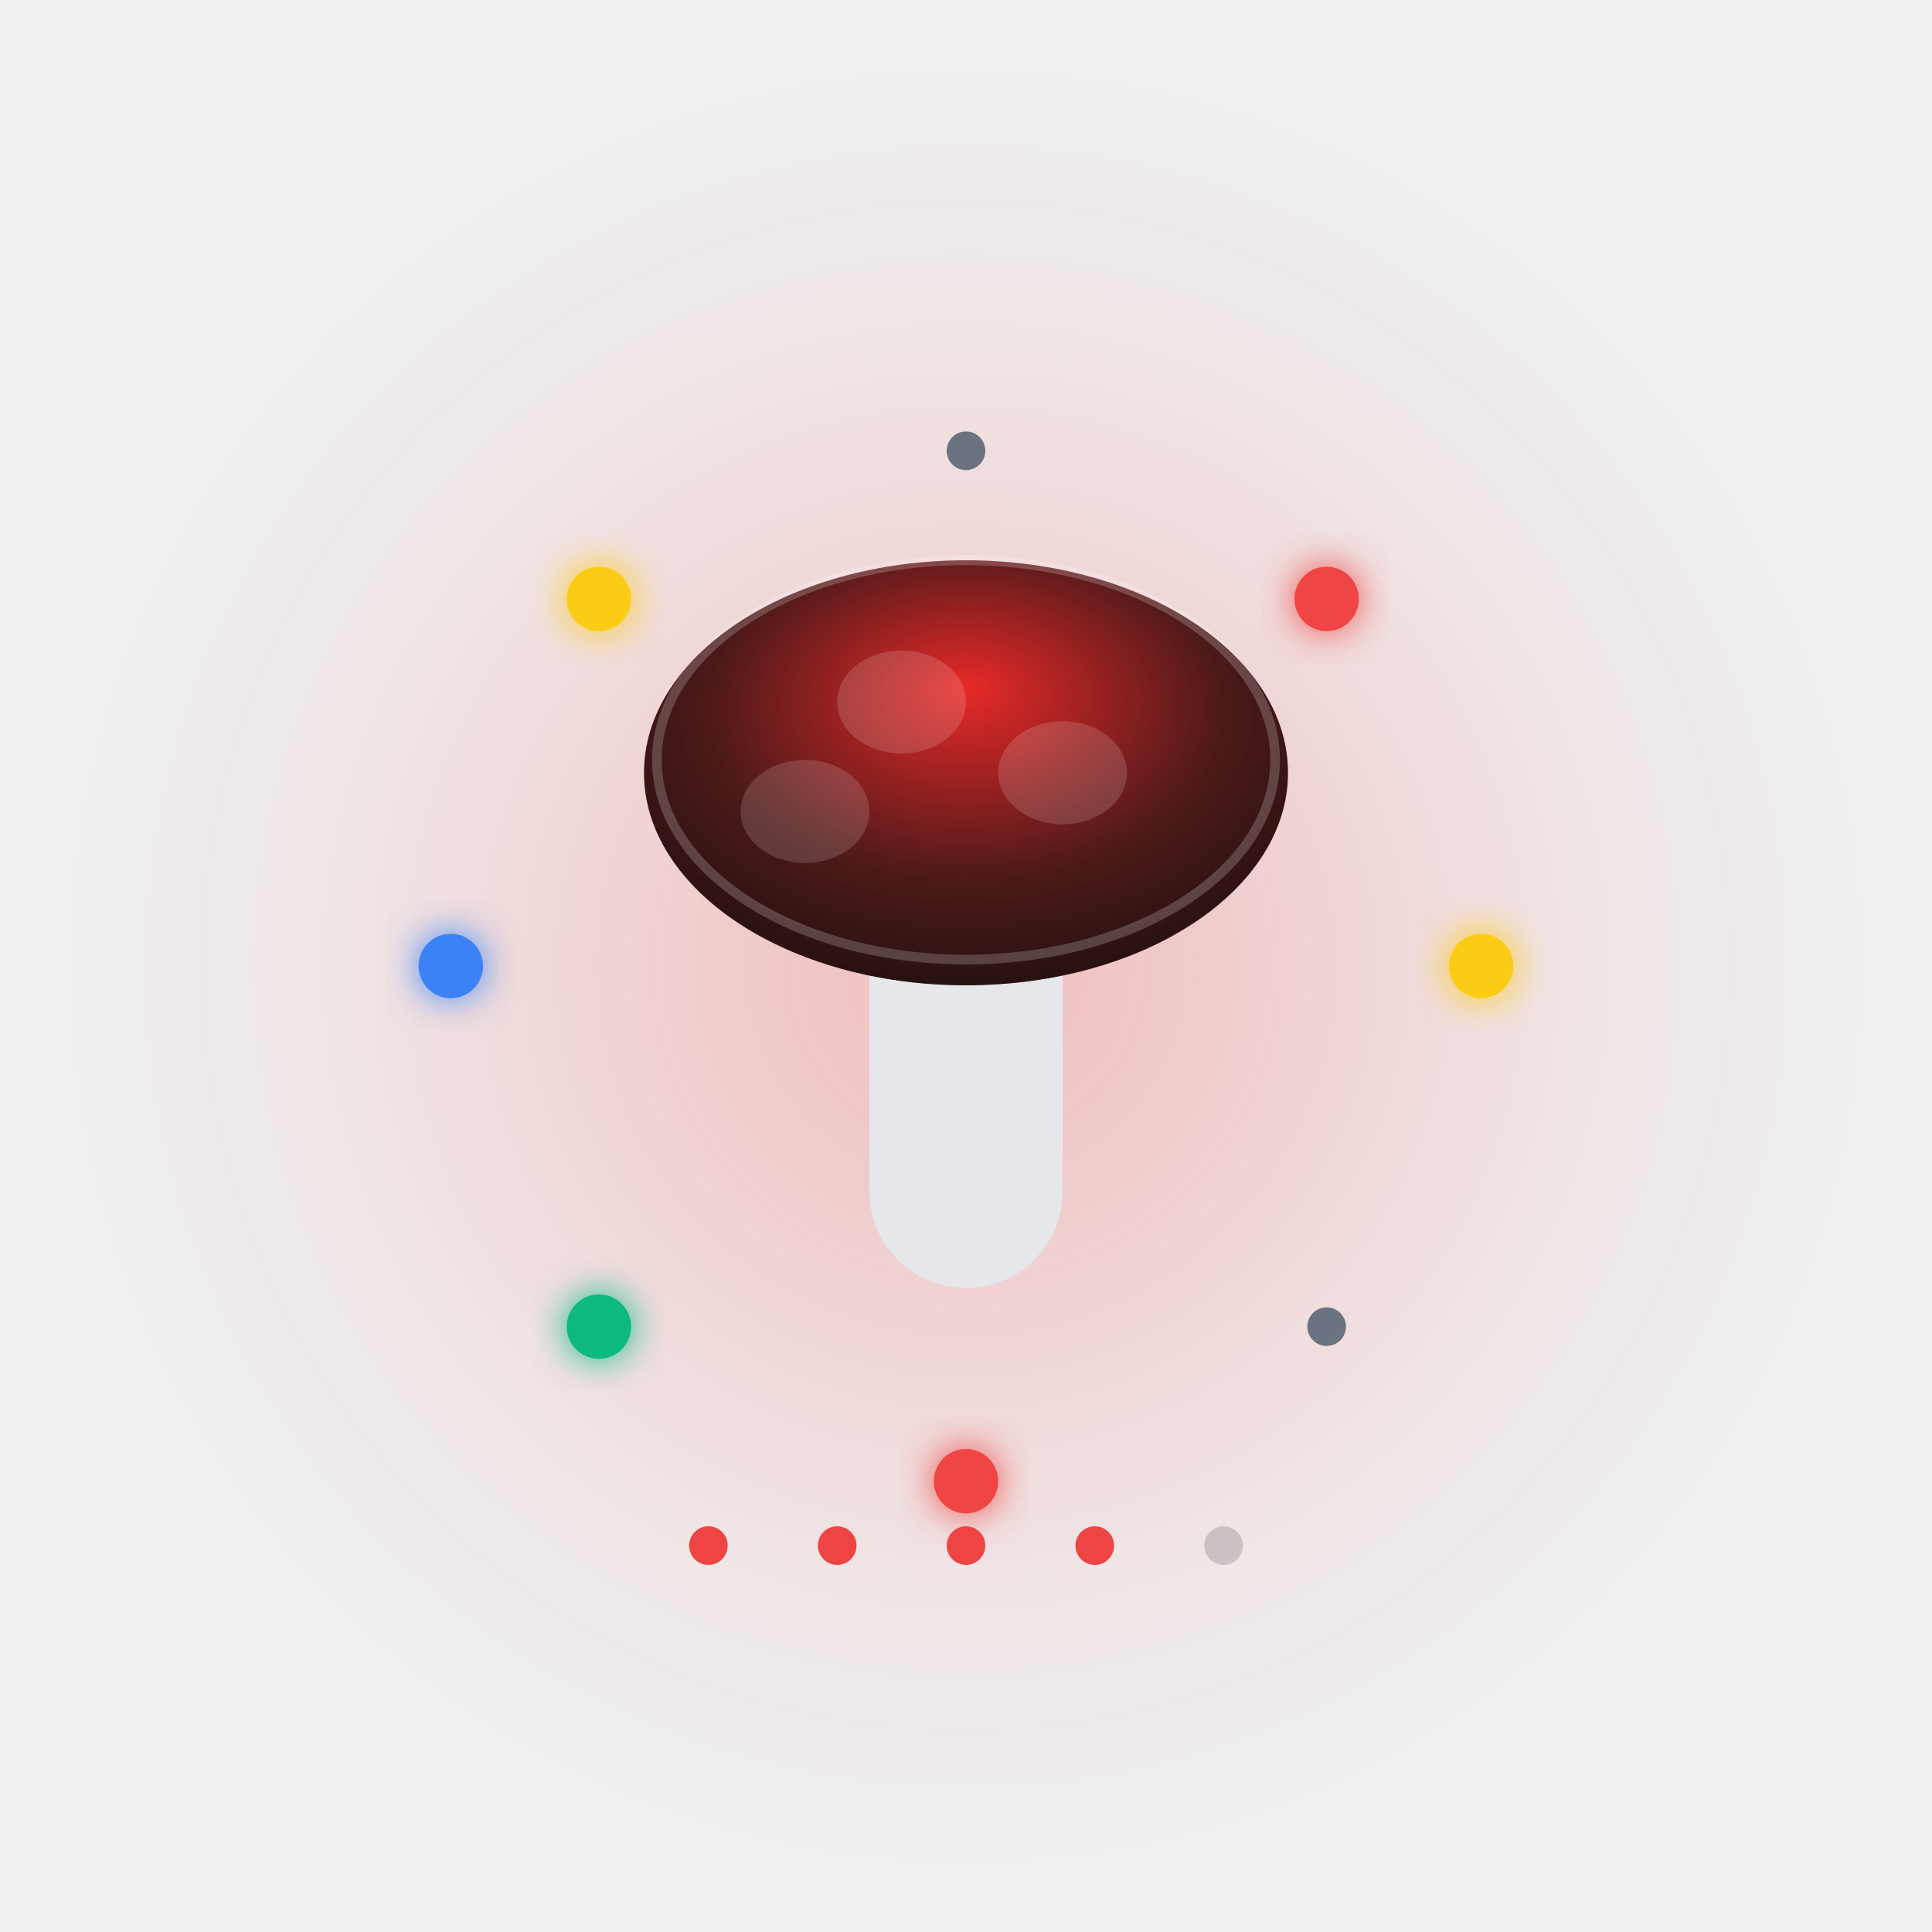
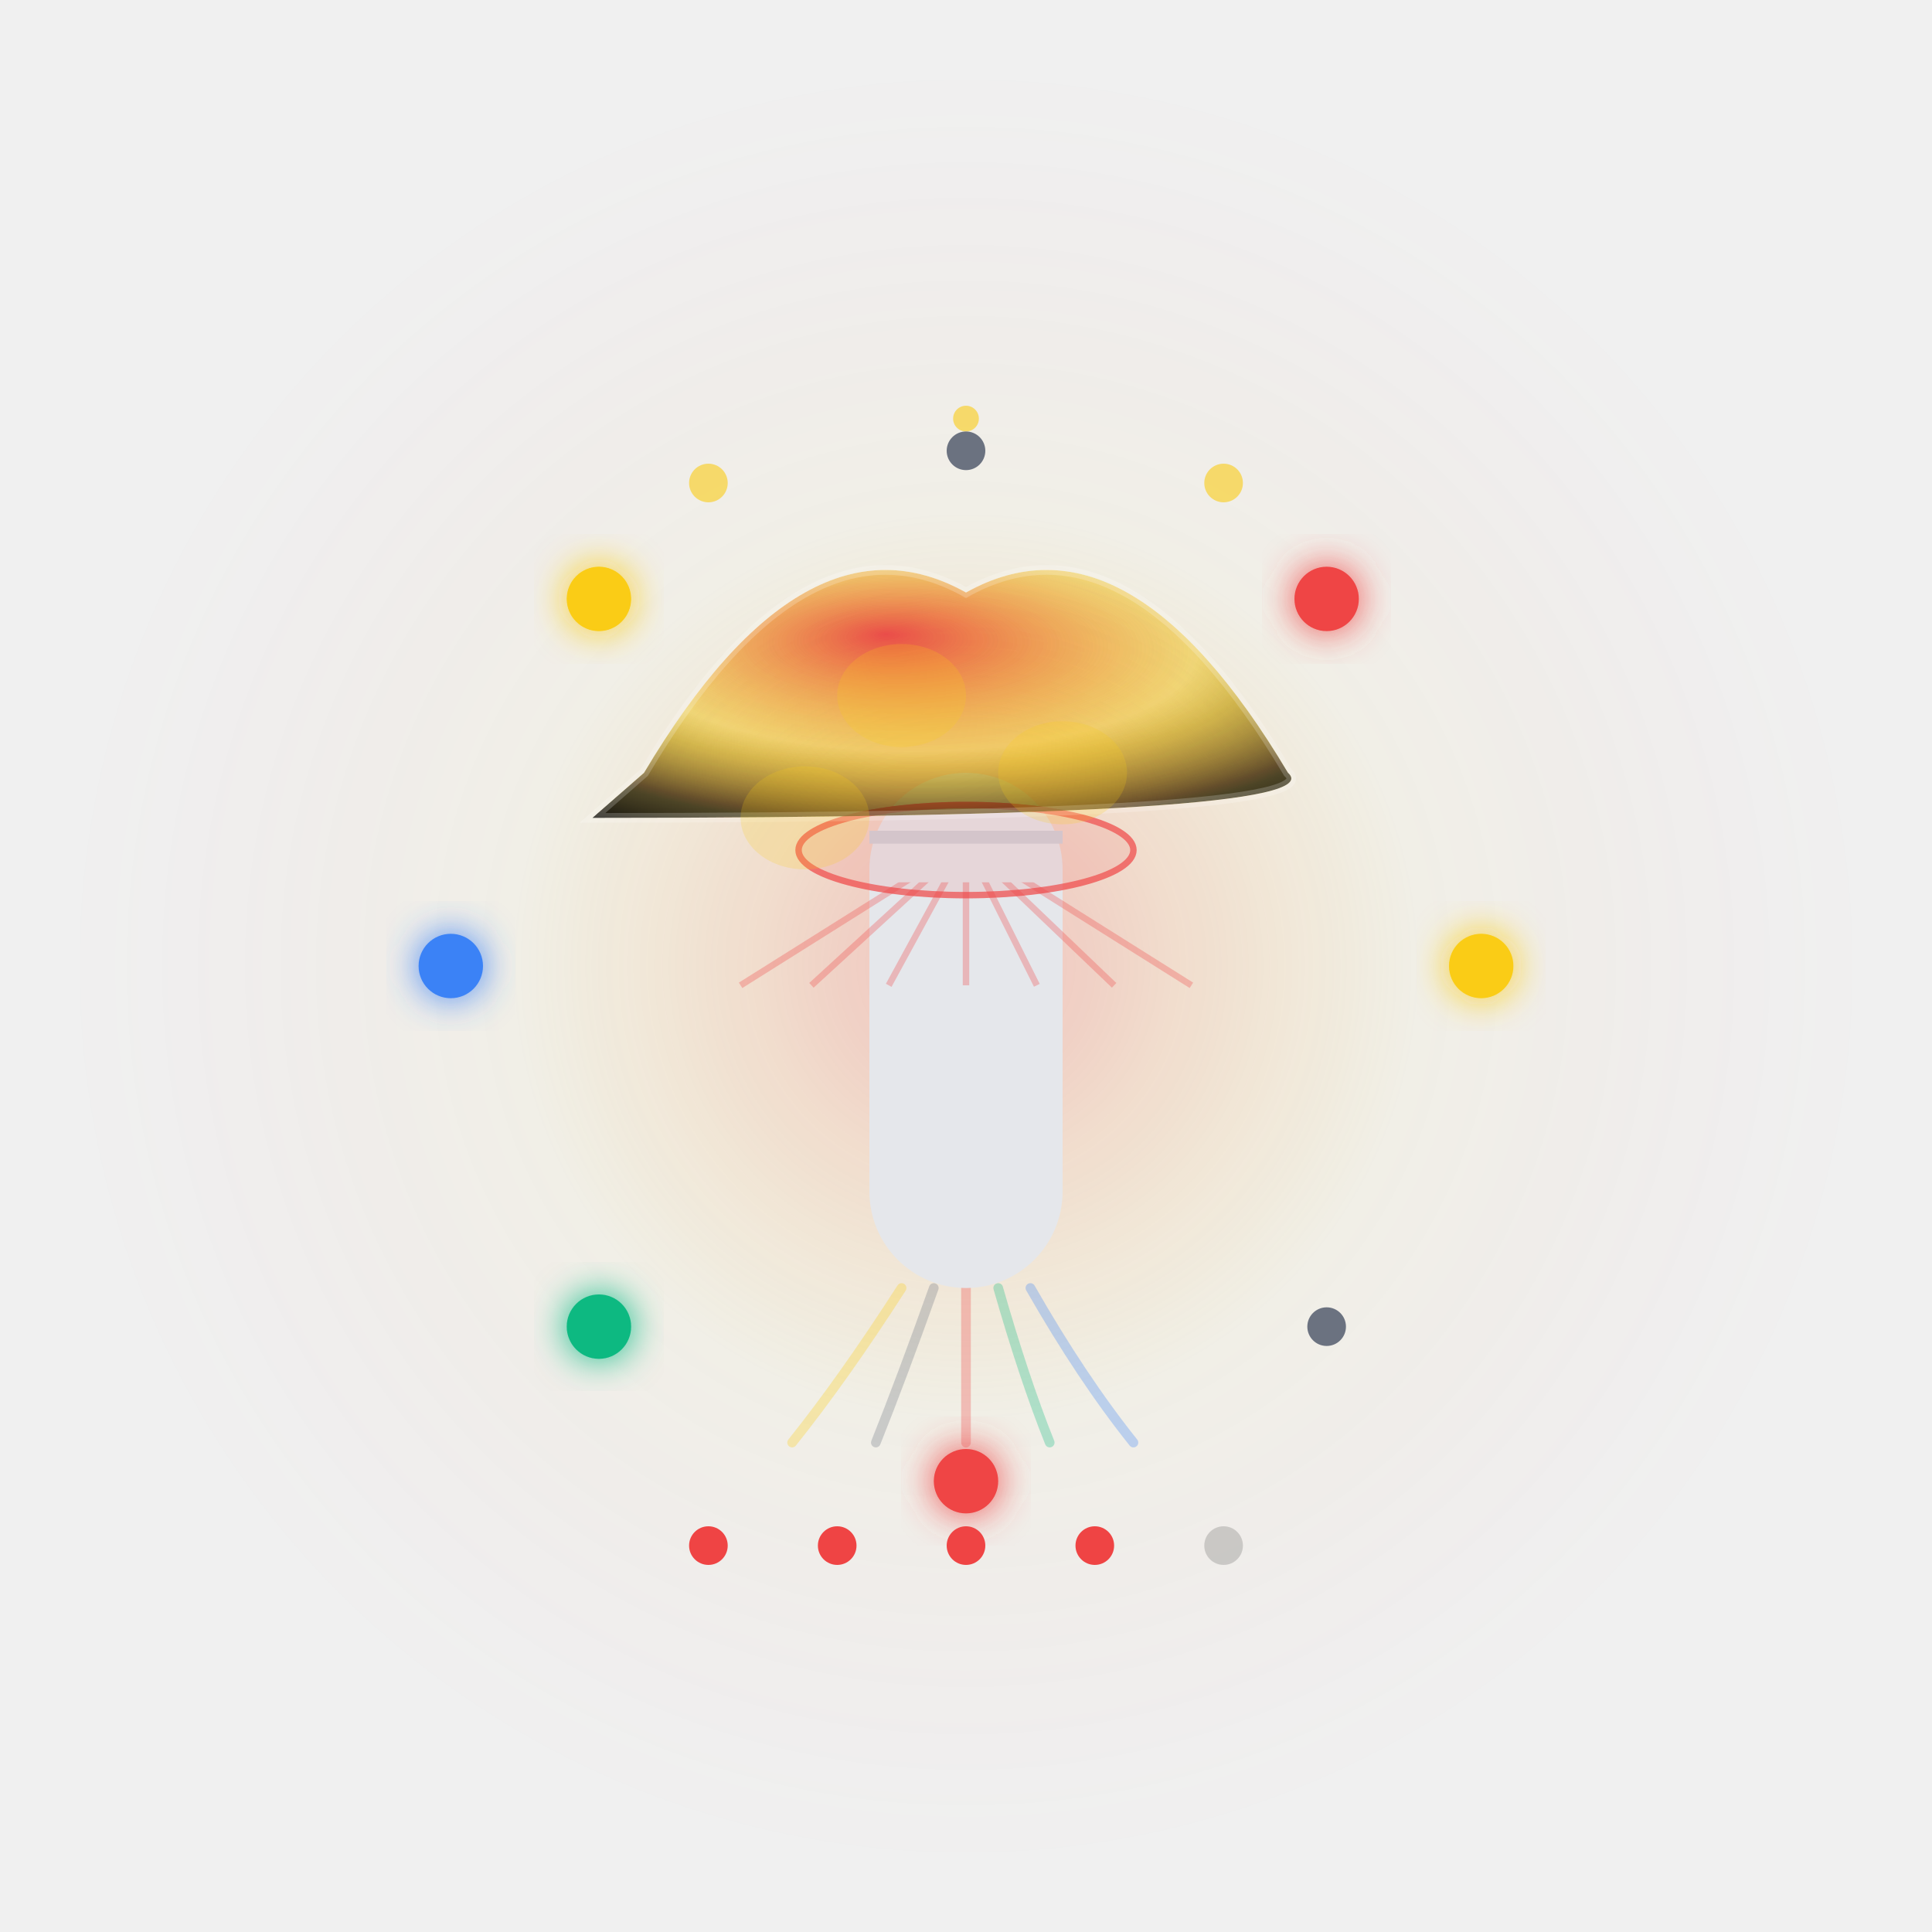
<svg xmlns="http://www.w3.org/2000/svg" viewBox="0 0 300 300" style="background-color: #1a1a1a;">
  <style>
-                     @keyframes float { 0%, 100% { transform: translateY(0px); } 50% { transform: translateY(-5px); } }
-                     @keyframes drift-wide { 0% { transform: translate(0, 0); } 50% { transform: translate(5px, 15px); } 100% { transform: translate(0, 0); } }
-                     @keyframes drift-vertical { 0% { transform: translate(0, 0); } 50% { transform: translate(10px, -5px); } 100% { transform: translate(0, 0); } }
-                     @keyframes fade-breath { 0%, 100% { opacity: 0.4; } 50% { opacity: 1; } }
-                 </style>
+ @keyframes float { 0%, 100% { transform: translateY(0px); } 50% { transform: translateY(-5px); } }
+ @keyframes drift-wide { 0% { transform: translate(0, 0); } 50% { transform: translate(5px, 15px); } 100% { transform: translate(0, 0); } }
+ @keyframes drift-vertical { 0% { transform: translate(0, 0); } 50% { transform: translate(10px, -5px); } 100% { transform: translate(0, 0); } }
+ @keyframes fade-breath { 0%, 100% { opacity: 0.4; } 50% { opacity: 1; } }
+ @keyframes spore-rise { 0% { transform: translateY(0); opacity: 0.7; } 100% { transform: translateY(-8px); opacity: 0.2; } }
+ </style>
  <defs>
    <filter id="noise" x="0%" y="0%" width="100%" height="100%">
      <feTurbulence type="fractalNoise" baseFrequency="0.8" numOctaves="3" result="noise" />
      <feColorMatrix type="matrix" values="1 0 0 0 0  0 1 0 0 0  0 0 1 0 0  0 0 0 0.3 0" in="noise" result="coloredNoise" />
      <feComposite operator="in" in="coloredNoise" in2="SourceGraphic" result="composite" />
      <feBlend mode="multiply" in="composite" in2="SourceGraphic" />
    </filter>
    <filter id="glow" x="-50%" y="-50%" width="200%" height="200%">
      <feGaussianBlur stdDeviation="3" result="coloredBlur" />
      <feMerge>
        <feMergeNode in="coloredBlur" />
        <feMergeNode in="SourceGraphic" />
      </feMerge>
    </filter>
-     <radialGradient id="capGrad" cx="50%" cy="40%" r="80%" fx="50%" fy="30%">
-       <stop offset="0%" stop-color="#ef4444" stop-opacity="1" />
+     <radialGradient id="capGrad" cx="50%" cy="40%" r="80%" fx="42%" fy="26%">
+       <stop offset="0%" stop-color="#ef4444" stop-opacity="0.64" />
+       <stop offset="50%" stop-color="#facc15" stop-opacity="0.32" />
      <stop offset="100%" stop-color="#111" stop-opacity="1" />
    </radialGradient>
-     <radialGradient id="auraGrad" cx="50%" cy="50%" r="50%" fx="50%" fy="50%">
+     <radialGradient id="auraGrad" cx="50%" cy="50%" r="50%">
      <stop offset="0%" stop-color="#ef4444" stop-opacity="1" />
-       <stop offset="70%" stop-color="#ef4444" stop-opacity="0.2" />
+       <stop offset="50%" stop-color="#facc15" stop-opacity="0.15" />
      <stop offset="100%" stop-color="#ef4444" stop-opacity="0" />
    </radialGradient>
+     <clipPath id="gillClip">
+       <rect x="0" y="137" width="300" height="200" />
+     </clipPath>
  </defs>
  <circle cx="150" cy="150" r="140" fill="url(#auraGrad)" opacity="0.3" />
  <g style="animation: float 6s ease-in-out infinite;">
+     <path d="M 140 200 Q 131 214 123 224" fill="none" stroke="#facc15" stroke-width="1.5" opacity="0.3" stroke-linecap="round" />
+     <path d="M 145 200 Q 140 214 136 224" fill="none" stroke="#6b7280" stroke-width="1.5" opacity="0.3" stroke-linecap="round" />
+     <path d="M 150 200 Q 150 214 150 224" fill="none" stroke="#ef4444" stroke-width="1.5" opacity="0.3" stroke-linecap="round" />
+     <path d="M 155 200 Q 159 214 163 224" fill="none" stroke="#10b981" stroke-width="1.5" opacity="0.3" stroke-linecap="round" />
+     <path d="M 160 200 Q 168 214 176 224" fill="none" stroke="#3b82f6" stroke-width="1.5" opacity="0.3" stroke-linecap="round" />
    <rect x="135" y="120" width="30" height="80" fill="#E5E7EB" rx="15" />
    <path d="M 135 130 Q 150 130 165 130" fill="none" stroke="#D1D5DB" stroke-width="2" />
-     <ellipse cx="150" cy="120" rx="50" ry="33" fill="url(#capGrad)" />
-     <ellipse cx="150" cy="120" rx="50" ry="33" fill="#000" filter="url(#noise)" opacity="0.4" style="mix-blend-mode: overlay;" />
-     <g fill="#FFF" opacity="0.15">
-       <ellipse cx="125" cy="126" rx="10" ry="8" />
+     <ellipse cx="150" cy="132" rx="26" ry="7" fill="#ef4444" fill-opacity="0.15" stroke="#ef4444" stroke-width="1" opacity="0.7" />
+     <path d="M 100,120 Q 125,78 150,92 Q 175,78 200,120 Q 208,127 92,127 Z" fill="url(#capGrad)" />
+     <path d="M 100,120 Q 125,78 150,92 Q 175,78 200,120 Q 208,127 92,127 Z" fill="#000" filter="url(#noise)" opacity="0.4" style="mix-blend-mode: overlay;" />
+     <path d="M 100,120 Q 125,78 150,92 Q 175,78 200,120 Q 208,127 92,127 Z" fill="none" stroke="white" stroke-opacity="0.2" stroke-width="1.5" />
+     <g clip-path="url(#gillClip)" opacity="0.3" stroke="#ef4444" stroke-width="1">
+       <line x1="150" y1="131" x2="115" y2="153" />
+       <line x1="150" y1="131" x2="126" y2="153" />
+       <line x1="150" y1="131" x2="138" y2="153" />
+       <line x1="150" y1="131" x2="150" y2="153" />
+       <line x1="150" y1="131" x2="161" y2="153" />
+       <line x1="150" y1="131" x2="173" y2="153" />
+       <line x1="150" y1="131" x2="185" y2="153" />
+     </g>
+     <g fill="#facc15" opacity="0.2">
+       <ellipse cx="125" cy="127" rx="10" ry="8" />
      <ellipse cx="165" cy="120" rx="10" ry="8" />
-       <ellipse cx="140" cy="109" rx="10" ry="8" />
+       <ellipse cx="140" cy="108" rx="10" ry="8" />
    </g>
-     <ellipse cx="150" cy="118" rx="48" ry="31" fill="none" stroke="white" stroke-opacity="0.2" stroke-width="1.5" />
+     <circle cx="110" cy="75" r="3" fill="#facc15" opacity="0.6" style="animation: spore-rise 3s ease-in-out infinite; animation-delay: -0s" />
+     <circle cx="150" cy="65" r="2" fill="#facc15" opacity="0.6" style="animation: spore-rise 4s ease-in-out infinite; animation-delay: -0.7s" />
+     <circle cx="190" cy="75" r="3" fill="#facc15" opacity="0.6" style="animation: spore-rise 5s ease-in-out infinite; animation-delay: -1.4s" />
    <g style="animation: drift-wide 4s ease-in-out infinite; animation-delay: -0s">
      <circle cx="230" cy="150" r="5" fill="#facc15" filter="url(#glow)" style="animation: fade-breath 2s ease-in-out infinite; animation-delay: -0s" />
    </g>
    <g style="animation: drift-vertical 5s ease-in-out infinite; animation-delay: -0.5s">
      <circle cx="206" cy="206" r="3" fill="#6b7280" style="animation: fade-breath 3s ease-in-out infinite; animation-delay: -0.5s" />
    </g>
    <g style="animation: drift-wide 6s ease-in-out infinite; animation-delay: -1s">
      <circle cx="150" cy="230" r="5" fill="#ef4444" filter="url(#glow)" style="animation: fade-breath 2s ease-in-out infinite; animation-delay: -1s" />
    </g>
    <g style="animation: drift-vertical 4s ease-in-out infinite; animation-delay: -1.5s">
      <circle cx="93" cy="206" r="5" fill="#10b981" filter="url(#glow)" style="animation: fade-breath 3s ease-in-out infinite; animation-delay: -1.5s" />
    </g>
    <g style="animation: drift-wide 5s ease-in-out infinite; animation-delay: -2s">
      <circle cx="70" cy="150" r="5" fill="#3b82f6" filter="url(#glow)" style="animation: fade-breath 2s ease-in-out infinite; animation-delay: -2s" />
    </g>
    <g style="animation: drift-vertical 6s ease-in-out infinite; animation-delay: -2.5s">
      <circle cx="93" cy="93" r="5" fill="#facc15" filter="url(#glow)" style="animation: fade-breath 3s ease-in-out infinite; animation-delay: -2.5s" />
    </g>
    <g style="animation: drift-wide 4s ease-in-out infinite; animation-delay: -3s">
      <circle cx="150" cy="70" r="3" fill="#6b7280" style="animation: fade-breath 2s ease-in-out infinite; animation-delay: -3s" />
    </g>
    <g style="animation: drift-vertical 5s ease-in-out infinite; animation-delay: -3.5s">
      <circle cx="206" cy="93" r="5" fill="#ef4444" filter="url(#glow)" style="animation: fade-breath 3s ease-in-out infinite; animation-delay: -3.5s" />
    </g>
    <g transform="translate(150, 240)">
      <circle cx="-40" cy="0" r="3" fill="#ef4444" opacity="1" />
      <circle cx="-20" cy="0" r="3" fill="#ef4444" opacity="1" />
      <circle cx="0" cy="0" r="3" fill="#ef4444" opacity="1" />
      <circle cx="20" cy="0" r="3" fill="#ef4444" opacity="1" />
      <circle cx="40" cy="0" r="3" fill="#333" opacity="0.2" />
    </g>
  </g>
</svg>
